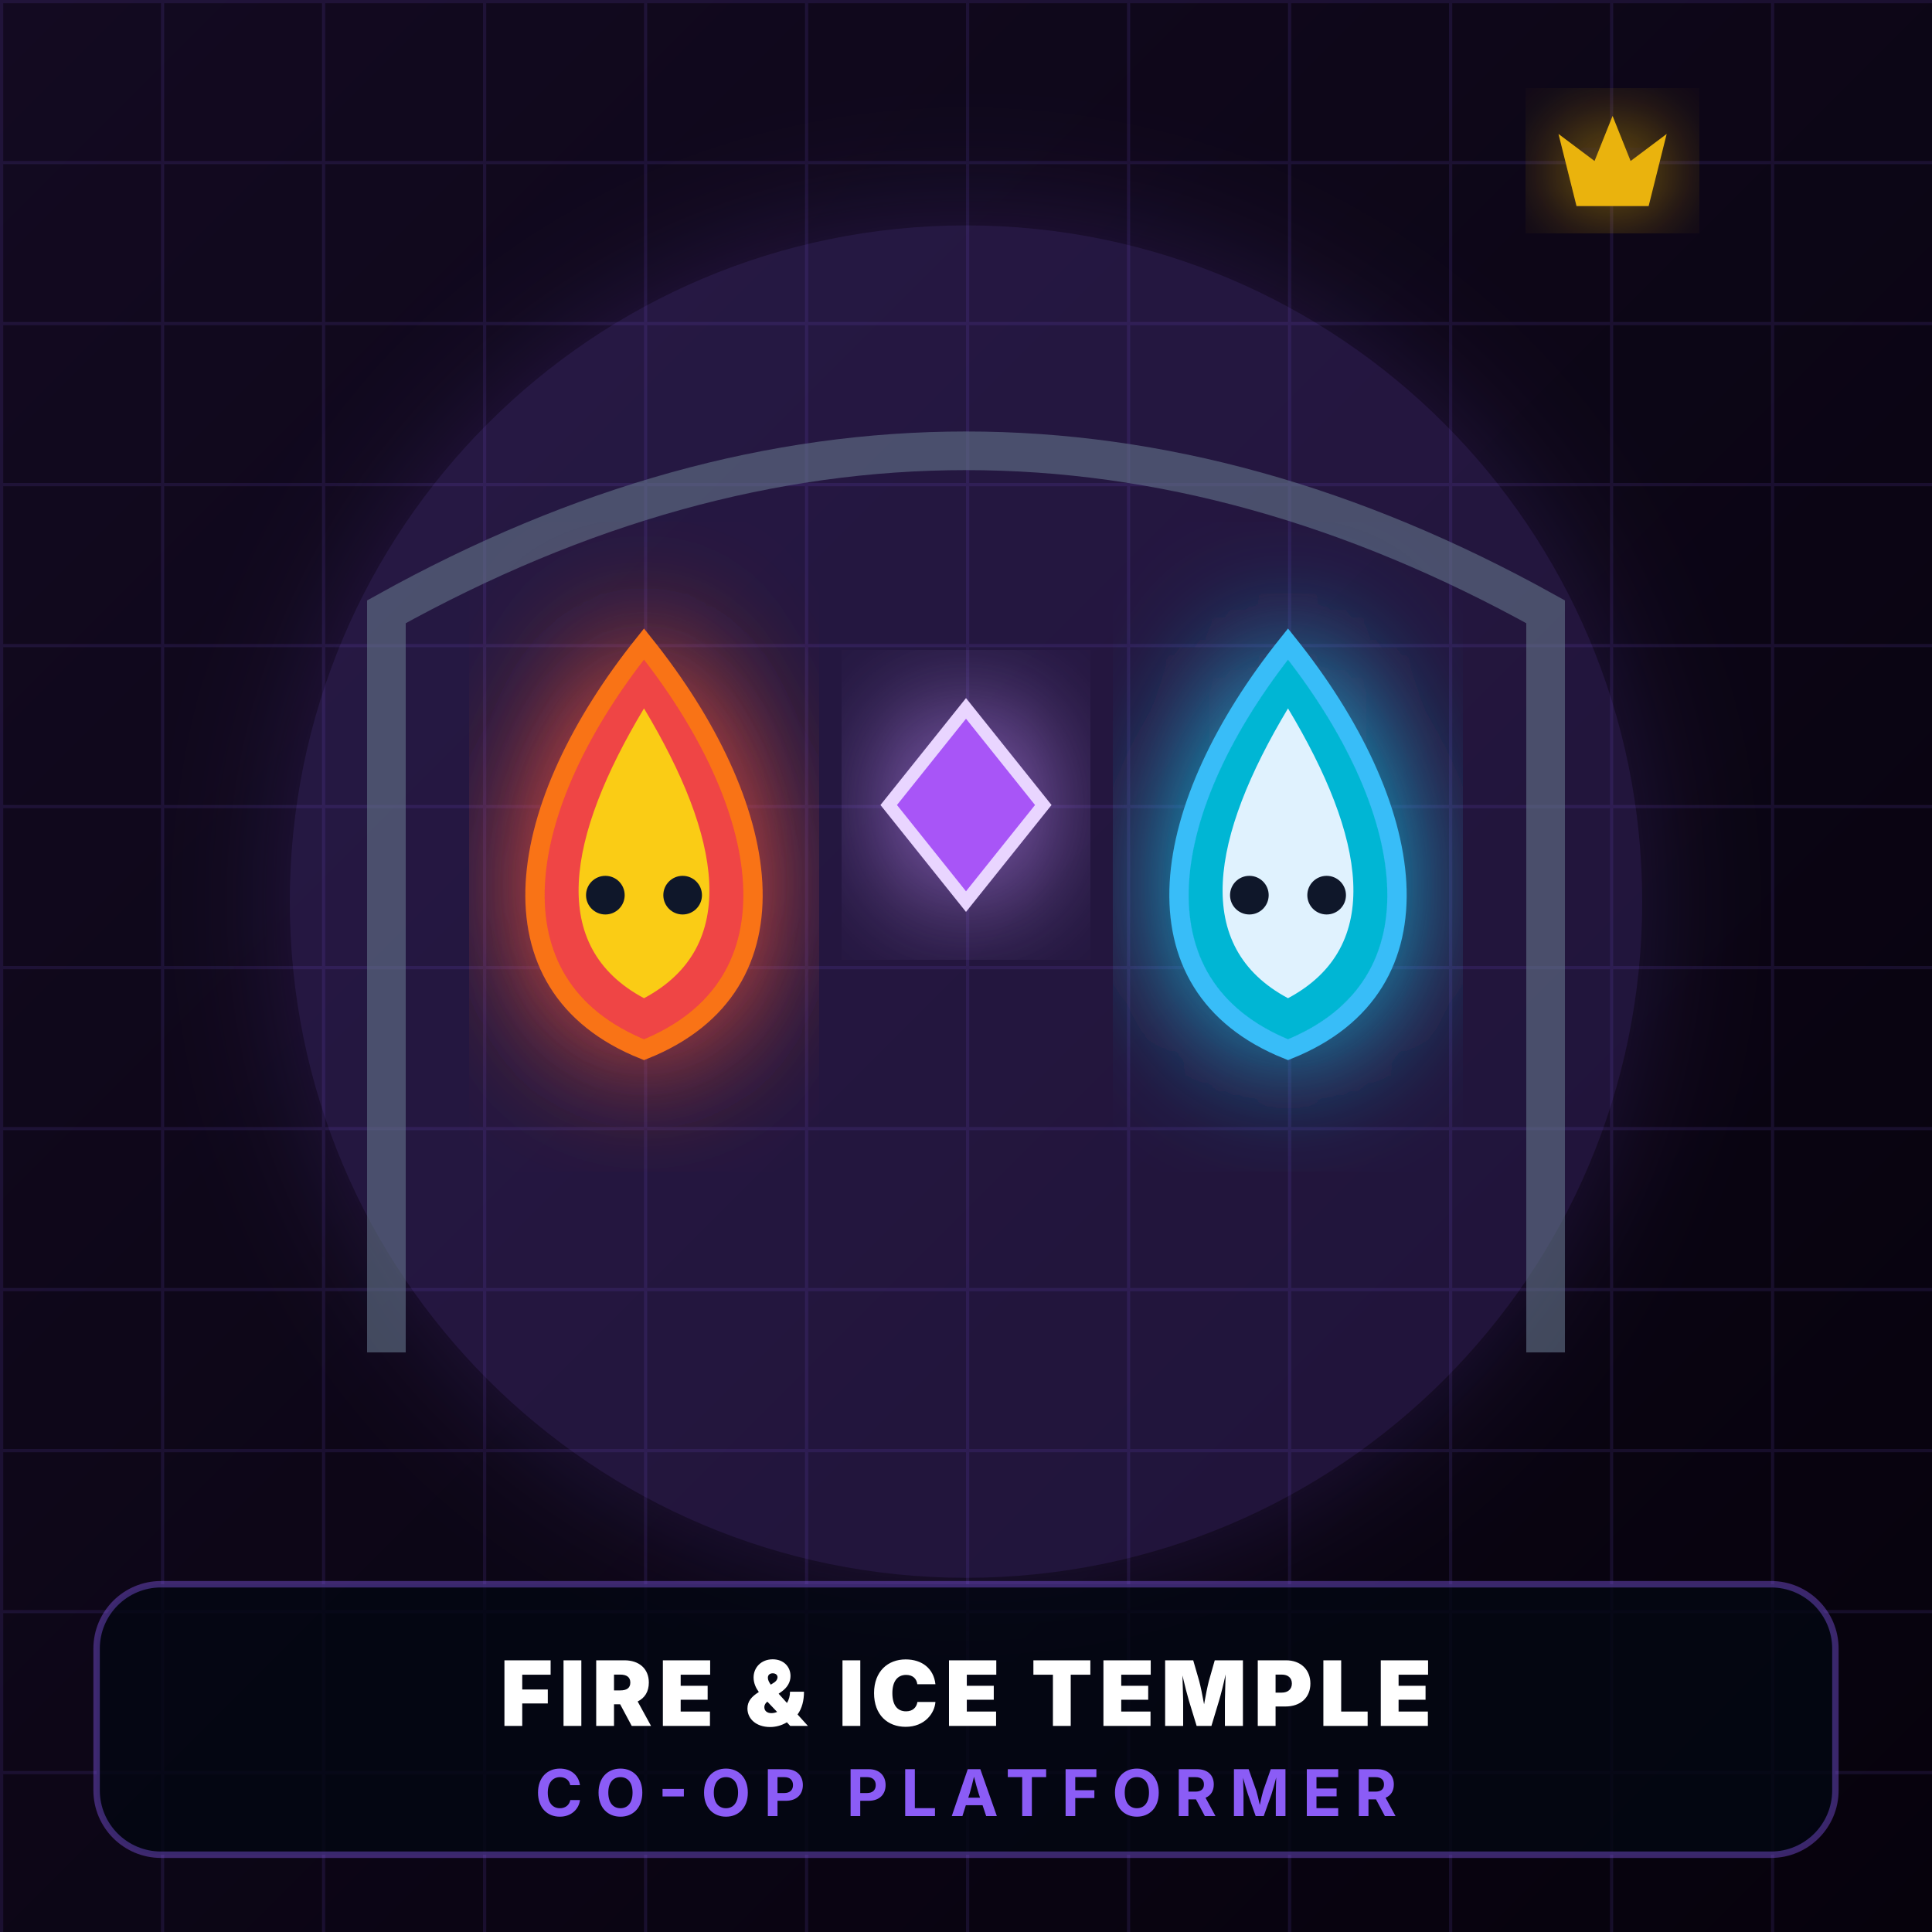
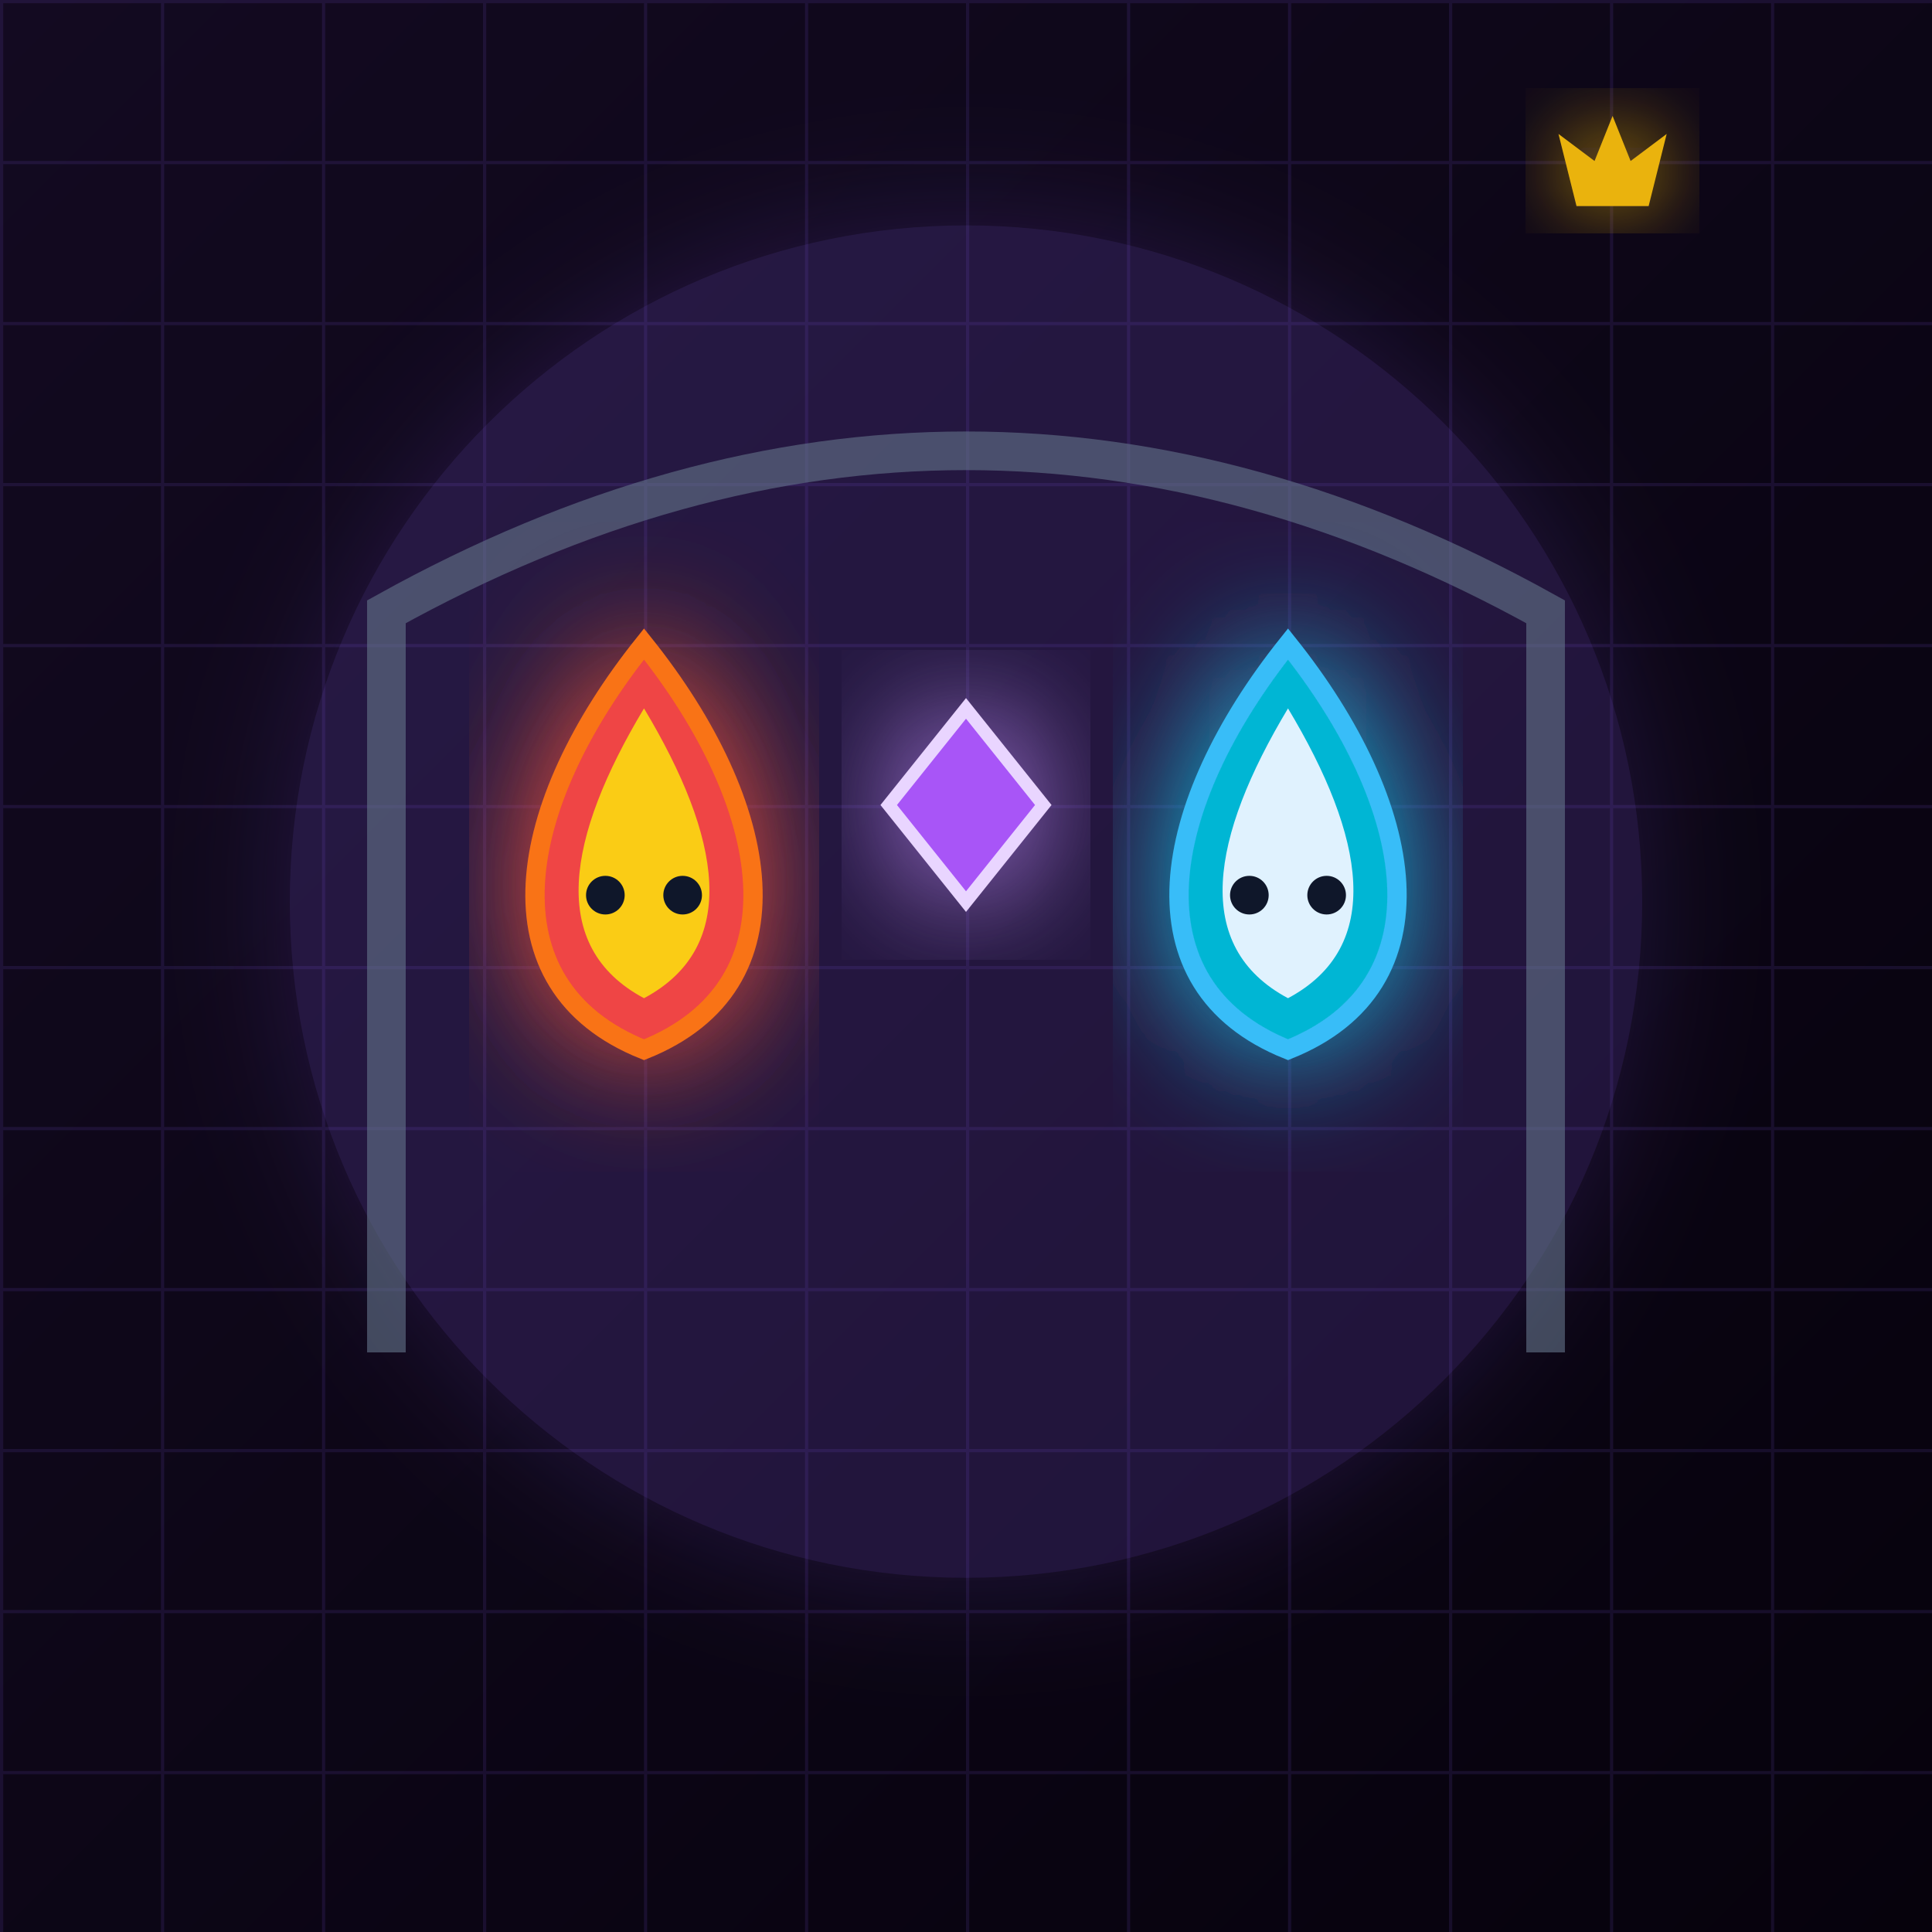
<svg xmlns="http://www.w3.org/2000/svg" viewBox="0 0 300 300" width="100%" height="100%">
  <defs>
    <linearGradient id="bgGrad" x1="0%" y1="0%" x2="100%" y2="100%">
      <stop offset="0%" stop-color="#130a21" />
      <stop offset="100%" stop-color="#06020c" />
    </linearGradient>
    <filter id="glow" x="-20%" y="-20%" width="140%" height="140%">
      <feGaussianBlur stdDeviation="5" result="blur" />
      <feComposite in="SourceGraphic" in2="blur" operator="over" />
    </filter>
    <filter id="brightGlow" x="-30%" y="-30%" width="160%" height="160%">
      <feGaussianBlur stdDeviation="10" result="blur" />
      <feColorMatrix type="matrix" values="1 0 0 0 0  0 1 0 0 0  0 0 1 0 0  0 0 0 2 0" />
      <feComposite in="SourceGraphic" in2="blur" operator="over" />
    </filter>
    <pattern id="gridPattern" width="25" height="25" patternUnits="userSpaceOnUse">
      <path d="M 25 0 L 0 0 0 25" fill="none" stroke="#8b5cf6" stroke-width="1" stroke-opacity="0.12" />
    </pattern>
  </defs>
  <rect width="300" height="300" fill="url(#bgGrad)" />
  <rect width="300" height="300" fill="url(#gridPattern)" />
  <circle cx="150" cy="140" r="105" fill="#8b5cf6" opacity="0.18" filter="url(#brightGlow)" />
  <g transform="translate(242, 18) scale(0.7)">
    <polygon points="12,0 16,10 24,4 20,20 4,20 0,4 8,10" fill="#eab308" filter="url(#brightGlow)" />
  </g>
  <g id="artwork">
    <path d="M 60,210 L 60,95 Q 150,45 240,95 L 240,210" fill="none" stroke="#64748b" stroke-width="6" opacity="0.6" />
    <g transform="translate(100, 135)">
      <path d="M 0,-35 C 20,-10 25,18 0,28 C -25,18 -20,-10 0,-35 Z" fill="#ef4444" stroke="#f97316" stroke-width="3" filter="url(#brightGlow)" />
      <path d="M 0,-25 C 12,-5 15,12 0,20 C -15,12 -12,-5 0,-25 Z" fill="#facc15" />
      <circle cx="-6" cy="4" r="3" fill="#0f172a" />
      <circle cx="6" cy="4" r="3" fill="#0f172a" />
    </g>
    <g transform="translate(200, 135)">
      <path d="M 0,-35 C 20,-10 25,18 0,28 C -25,18 -20,-10 0,-35 Z" fill="#06b6d4" stroke="#38bdf8" stroke-width="3" filter="url(#brightGlow)" />
      <path d="M 0,-25 C 12,-5 15,12 0,20 C -15,12 -12,-5 0,-25 Z" fill="#e0f2fe" />
      <circle cx="-6" cy="4" r="3" fill="#0f172a" />
      <circle cx="6" cy="4" r="3" fill="#0f172a" />
    </g>
    <polygon points="150,110 162,125 150,140 138,125" fill="#a855f7" stroke="#e9d5ff" stroke-width="2" filter="url(#brightGlow)" />
  </g>
-   <rect x="15" y="246" width="270" height="42" rx="10" fill="#030712" fill-opacity="0.8" stroke="#8b5cf6" stroke-width="1" stroke-opacity="0.4" />
-   <text x="150" y="268" font-family="'Orbitron', -apple-system, sans-serif" font-weight="900" font-size="14" fill="#ffffff" text-anchor="middle" letter-spacing="1">FIRE &amp; ICE TEMPLE</text>
-   <text x="150" y="282" font-family="-apple-system, sans-serif" font-weight="700" font-size="10" fill="#8b5cf6" text-anchor="middle" letter-spacing="2">CO-OP PLATFORMER</text>
</svg>
